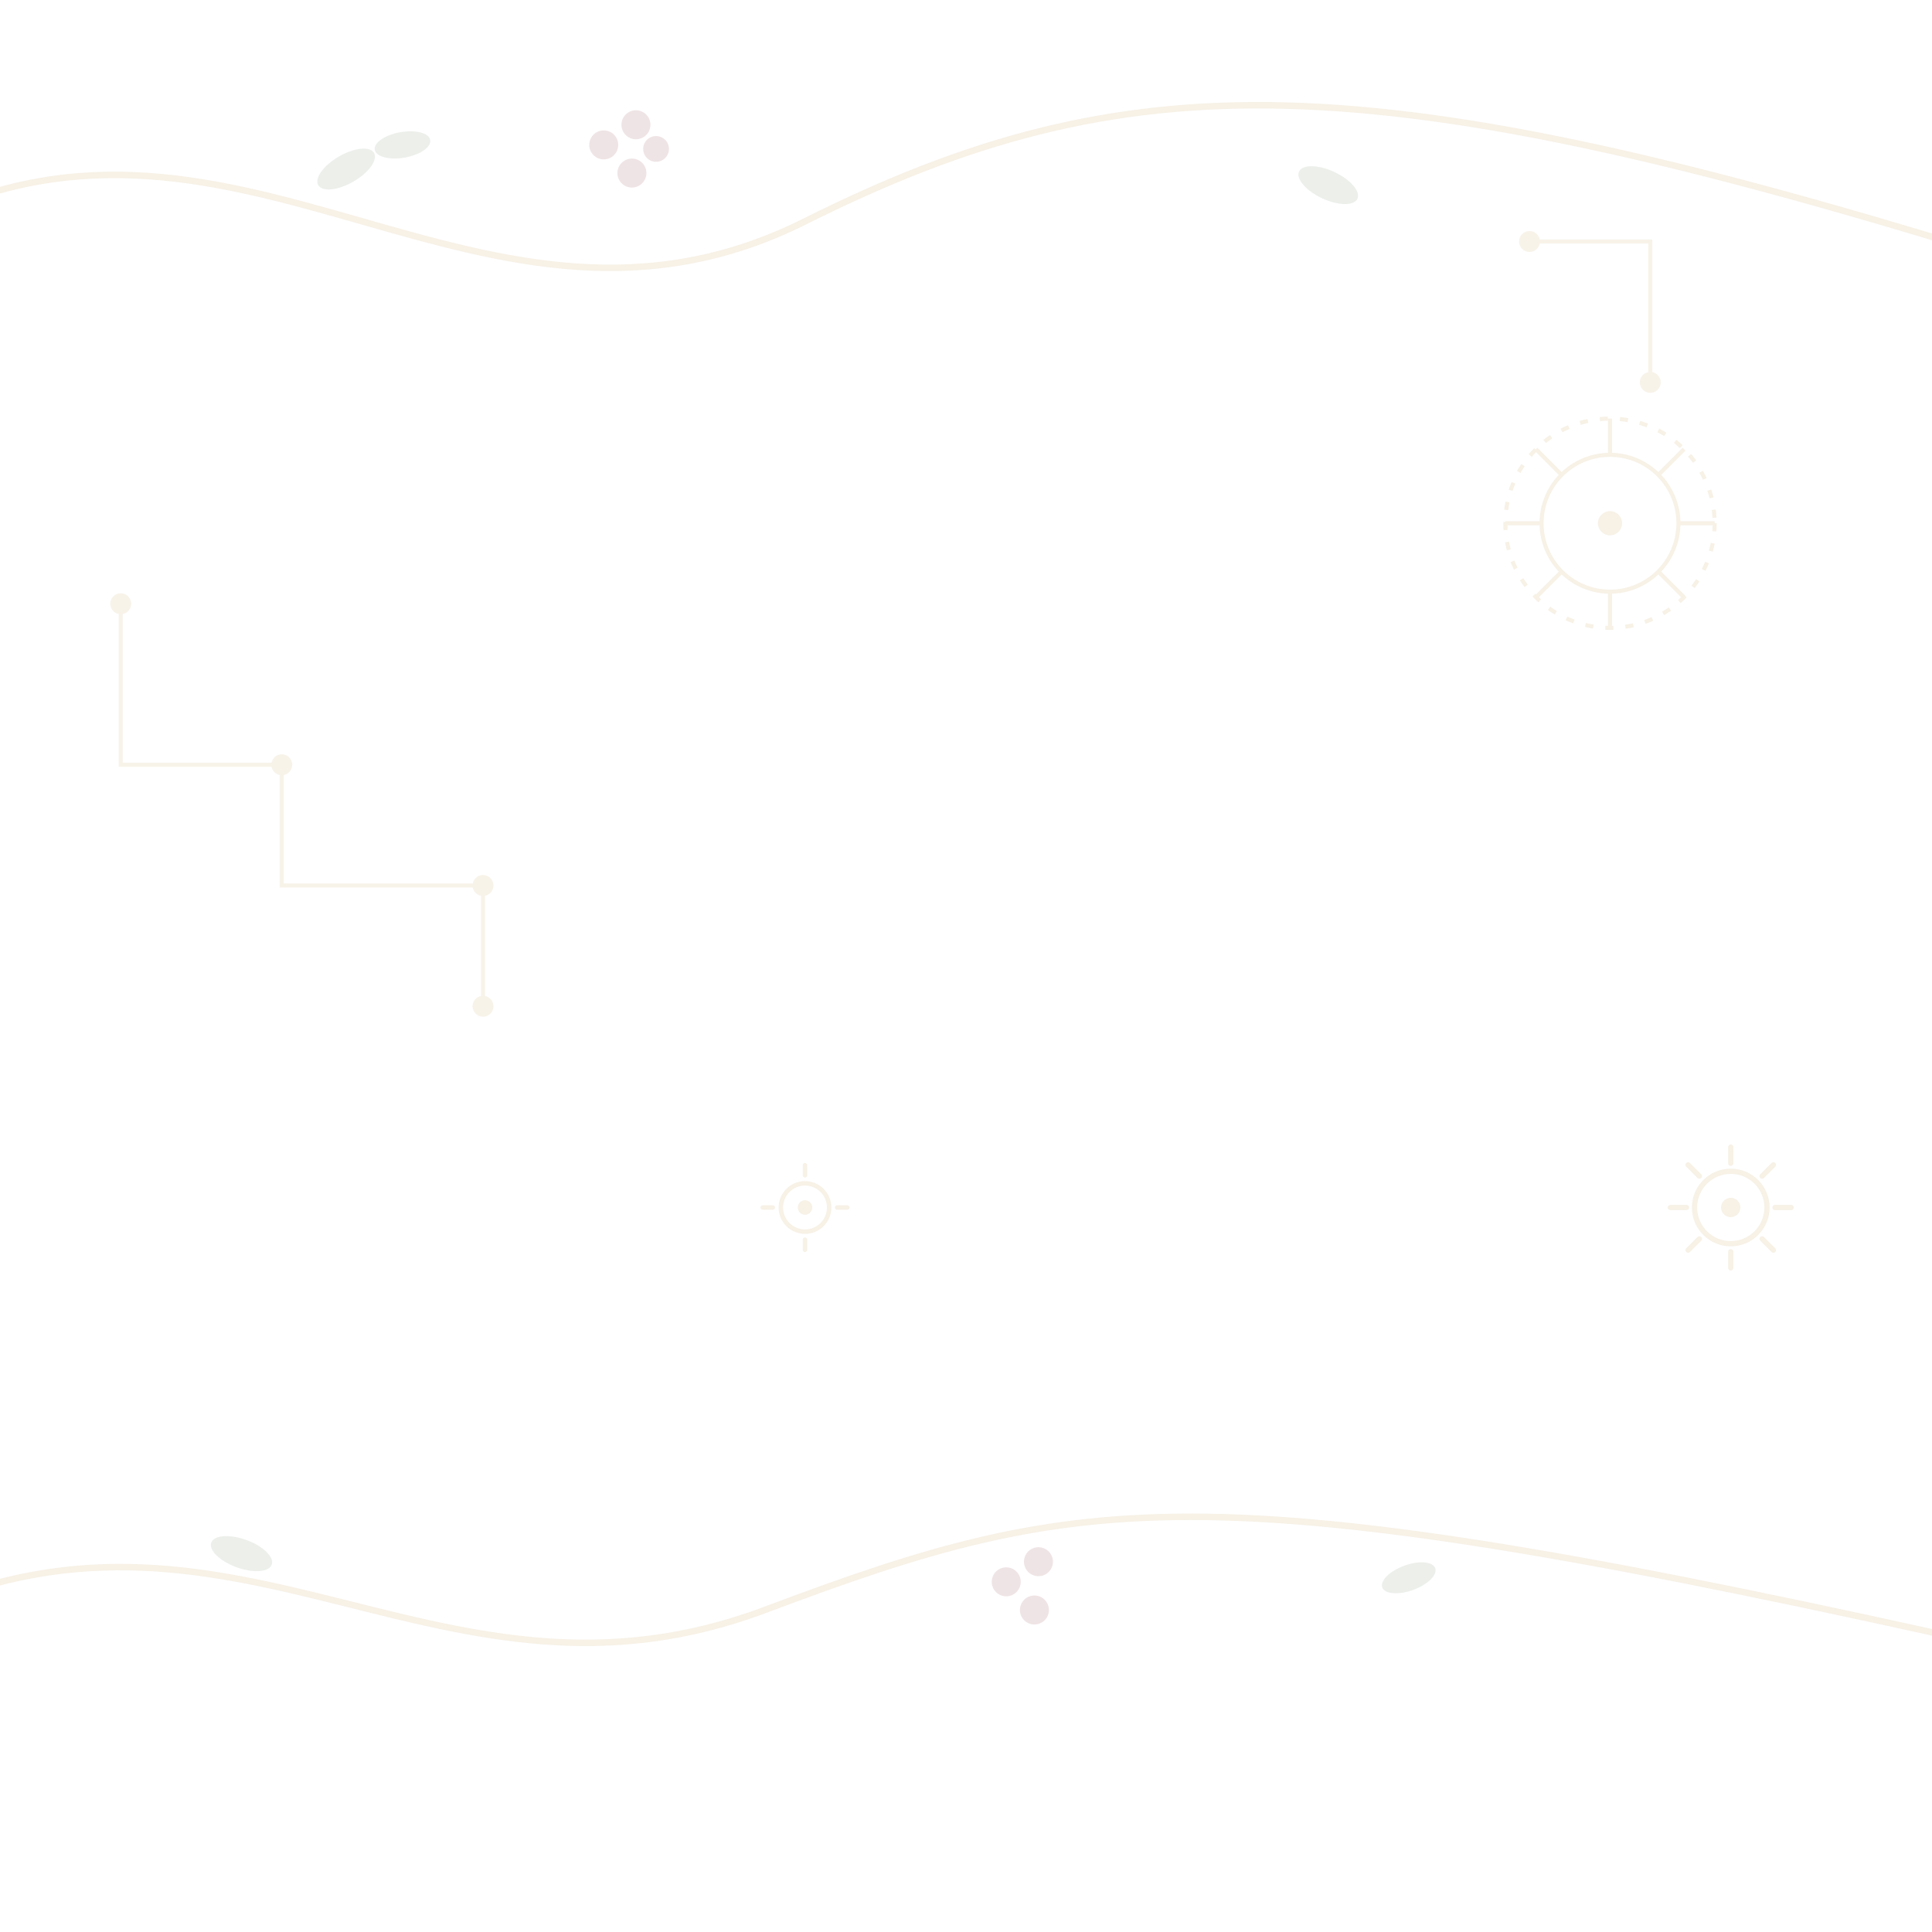
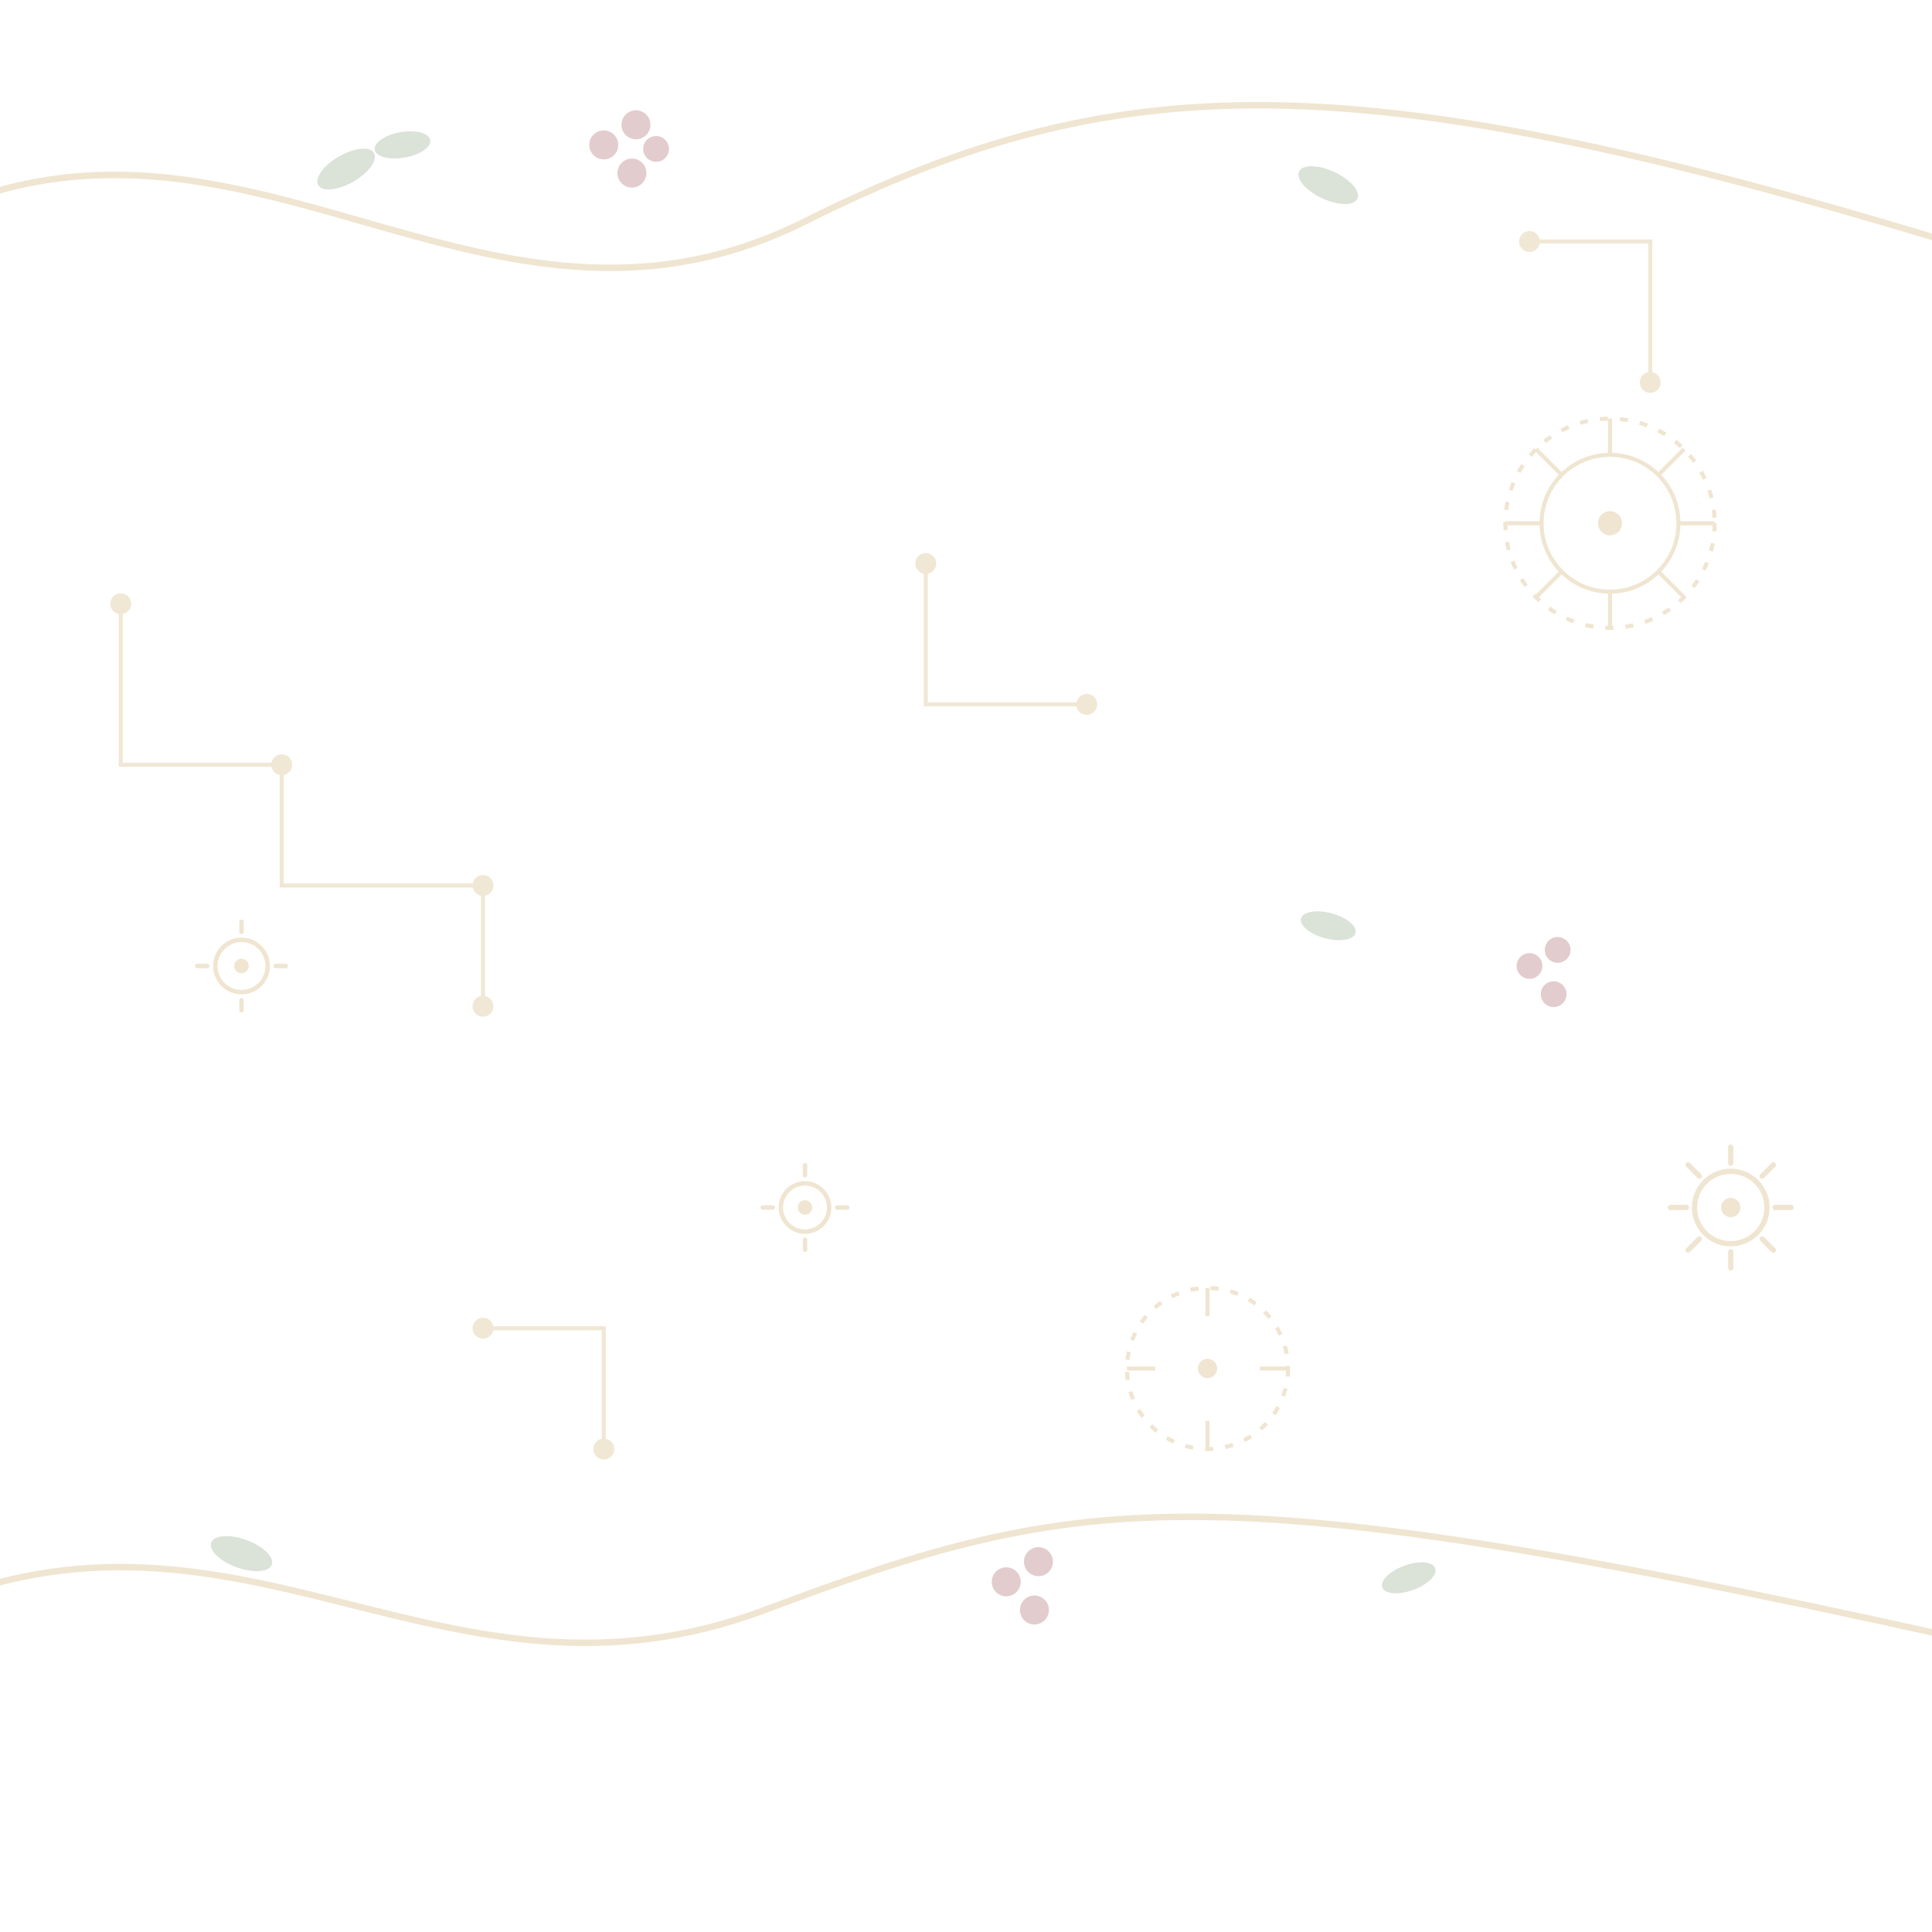
<svg xmlns="http://www.w3.org/2000/svg" width="480" height="480" viewBox="0 0 480 480">
-   <g opacity="0.12">
+   <g opacity="0.22">
    <path d="M -20 55 C 60 15, 120 95, 200 55 S 340 15, 500 65" fill="none" stroke="#b8892e" stroke-width="1.6" stroke-linecap="round" />
    <g fill="#5b7b4f">
      <ellipse cx="86" cy="42" rx="8" ry="3.6" transform="rotate(-30 86 42)" />
      <ellipse cx="100" cy="36" rx="7" ry="3.2" transform="rotate(-10 100 36)" />
      <ellipse cx="330" cy="46" rx="8" ry="3.6" transform="rotate(25 330 46)" />
    </g>
    <g fill="#7a1620">
      <circle cx="150" cy="36" r="3.6" />
      <circle cx="158" cy="31" r="3.6" />
      <circle cx="157" cy="43" r="3.6" />
      <circle cx="163" cy="37" r="3.2" />
    </g>
    <g transform="translate(400 130)" fill="none" stroke="#b8892e" stroke-width="1">
      <circle r="26" stroke-dasharray="2 3" />
      <circle r="17" />
      <circle r="3" fill="#b8892e" stroke="none" />
      <path d="M0 -26 L0 -17 M0 17 L0 26 M-26 0 L-17 0 M17 0 L26 0" />
      <path d="M-18.4 -18.4 L-12 -12 M12 12 L18.4 18.4 M-18.4 18.4 L-12 12 M12 -12 L18.4 -18.4" />
    </g>
    <g fill="none" stroke="#b8892e" stroke-width="1" opacity="0.9">
      <path d="M30 150 L30 190 L70 190 L70 220 L120 220" />
      <path d="M120 220 L120 250" />
      <circle cx="30" cy="150" r="2.6" fill="#b8892e" stroke="none" />
      <circle cx="70" cy="190" r="2.6" fill="#b8892e" stroke="none" />
      <circle cx="120" cy="220" r="2.6" fill="#b8892e" stroke="none" />
      <circle cx="120" cy="250" r="2.6" fill="#b8892e" stroke="none" />
    </g>
    <g transform="translate(430 300)" fill="none" stroke="#b8892e" stroke-width="1.3">
      <circle r="9" />
      <circle r="2.4" fill="#b8892e" stroke="none" />
      <g stroke-linecap="round">
        <path d="M0 -11 L0 -15" />
        <path d="M0 11 L0 15" />
        <path d="M-11 0 L-15 0" />
        <path d="M11 0 L15 0" />
        <path d="M-7.8 -7.8 L-10.6 -10.6" />
        <path d="M7.8 7.8 L10.6 10.6" />
        <path d="M-7.8 7.8 L-10.6 10.6" />
        <path d="M7.8 -7.8 L10.6 -10.6" />
      </g>
    </g>
    <g transform="translate(200 300)" fill="none" stroke="#b8892e" stroke-width="1.1">
      <circle r="6" />
      <circle r="1.8" fill="#b8892e" stroke="none" />
      <g stroke-linecap="round">
        <path d="M0 -8 L0 -10.5" />
        <path d="M0 8 L0 10.5" />
        <path d="M-8 0 L-10.5 0" />
        <path d="M8 0 L10.5 0" />
      </g>
    </g>
    <path d="M -20 400 C 60 365, 110 430, 190 400 S 300 365, 500 410" fill="none" stroke="#b8892e" stroke-width="1.6" stroke-linecap="round" />
    <g fill="#5b7b4f">
      <ellipse cx="60" cy="386" rx="8" ry="3.6" transform="rotate(20 60 386)" />
      <ellipse cx="350" cy="392" rx="7" ry="3.2" transform="rotate(-20 350 392)" />
    </g>
    <g fill="#7a1620">
      <circle cx="250" cy="393" r="3.6" />
      <circle cx="258" cy="388" r="3.6" />
      <circle cx="257" cy="400" r="3.6" />
    </g>
    <g fill="none" stroke="#b8892e" stroke-width="1" opacity="0.9">
      <path d="M380 60 L410 60 L410 95" />
      <circle cx="380" cy="60" r="2.6" fill="#b8892e" stroke="none" />
      <circle cx="410" cy="95" r="2.6" fill="#b8892e" stroke="none" />
    </g>
+     <g fill="none" stroke="#b8892e" stroke-width="1" opacity="0.9">
+       <path d="M230 140 L230 175 L270 175" />
+       <circle cx="230" cy="140" r="2.6" fill="#b8892e" stroke="none" />
+       <circle cx="270" cy="175" r="2.6" fill="#b8892e" stroke="none" />
+     </g>
+     <g transform="translate(60 240)" fill="none" stroke="#b8892e" stroke-width="1.1">
+       <circle r="6.5" />
+       <circle r="1.8" fill="#b8892e" stroke="none" />
+       <g stroke-linecap="round">
+         <path d="M0 -8.5 L0 -11" />
+         <path d="M0 8.5 L0 11" />
+         <path d="M-8.5 0 L-11 0" />
+         <path d="M8.5 0 L11 0" />
+       </g>
+     </g>
+     <g fill="#5b7b4f">
+       <ellipse cx="330" cy="230" rx="7" ry="3.2" transform="rotate(15 330 230)" />
+     </g>
+     <g fill="#7a1620">
+       <circle cx="380" cy="240" r="3.2" />
+       <circle cx="387" cy="236" r="3.2" />
+       <circle cx="386" cy="247" r="3.2" />
+     </g>
+     <g transform="translate(300 340)" fill="none" stroke="#b8892e" stroke-width="1">
+       <circle r="20" stroke-dasharray="2 3" />
+       <circle r="2.4" fill="#b8892e" stroke="none" />
+       <path d="M0 -20 L0 -13 M0 13 L0 20 M-20 0 L-13 0 M13 0 L20 0" />
+     </g>
+     <g fill="none" stroke="#b8892e" stroke-width="1" opacity="0.9">
+       <path d="M120 330 L150 330 L150 360" />
+       <circle cx="120" cy="330" r="2.6" fill="#b8892e" stroke="none" />
+       <circle cx="150" cy="360" r="2.6" fill="#b8892e" stroke="none" />
+     </g>
  </g>
</svg>
